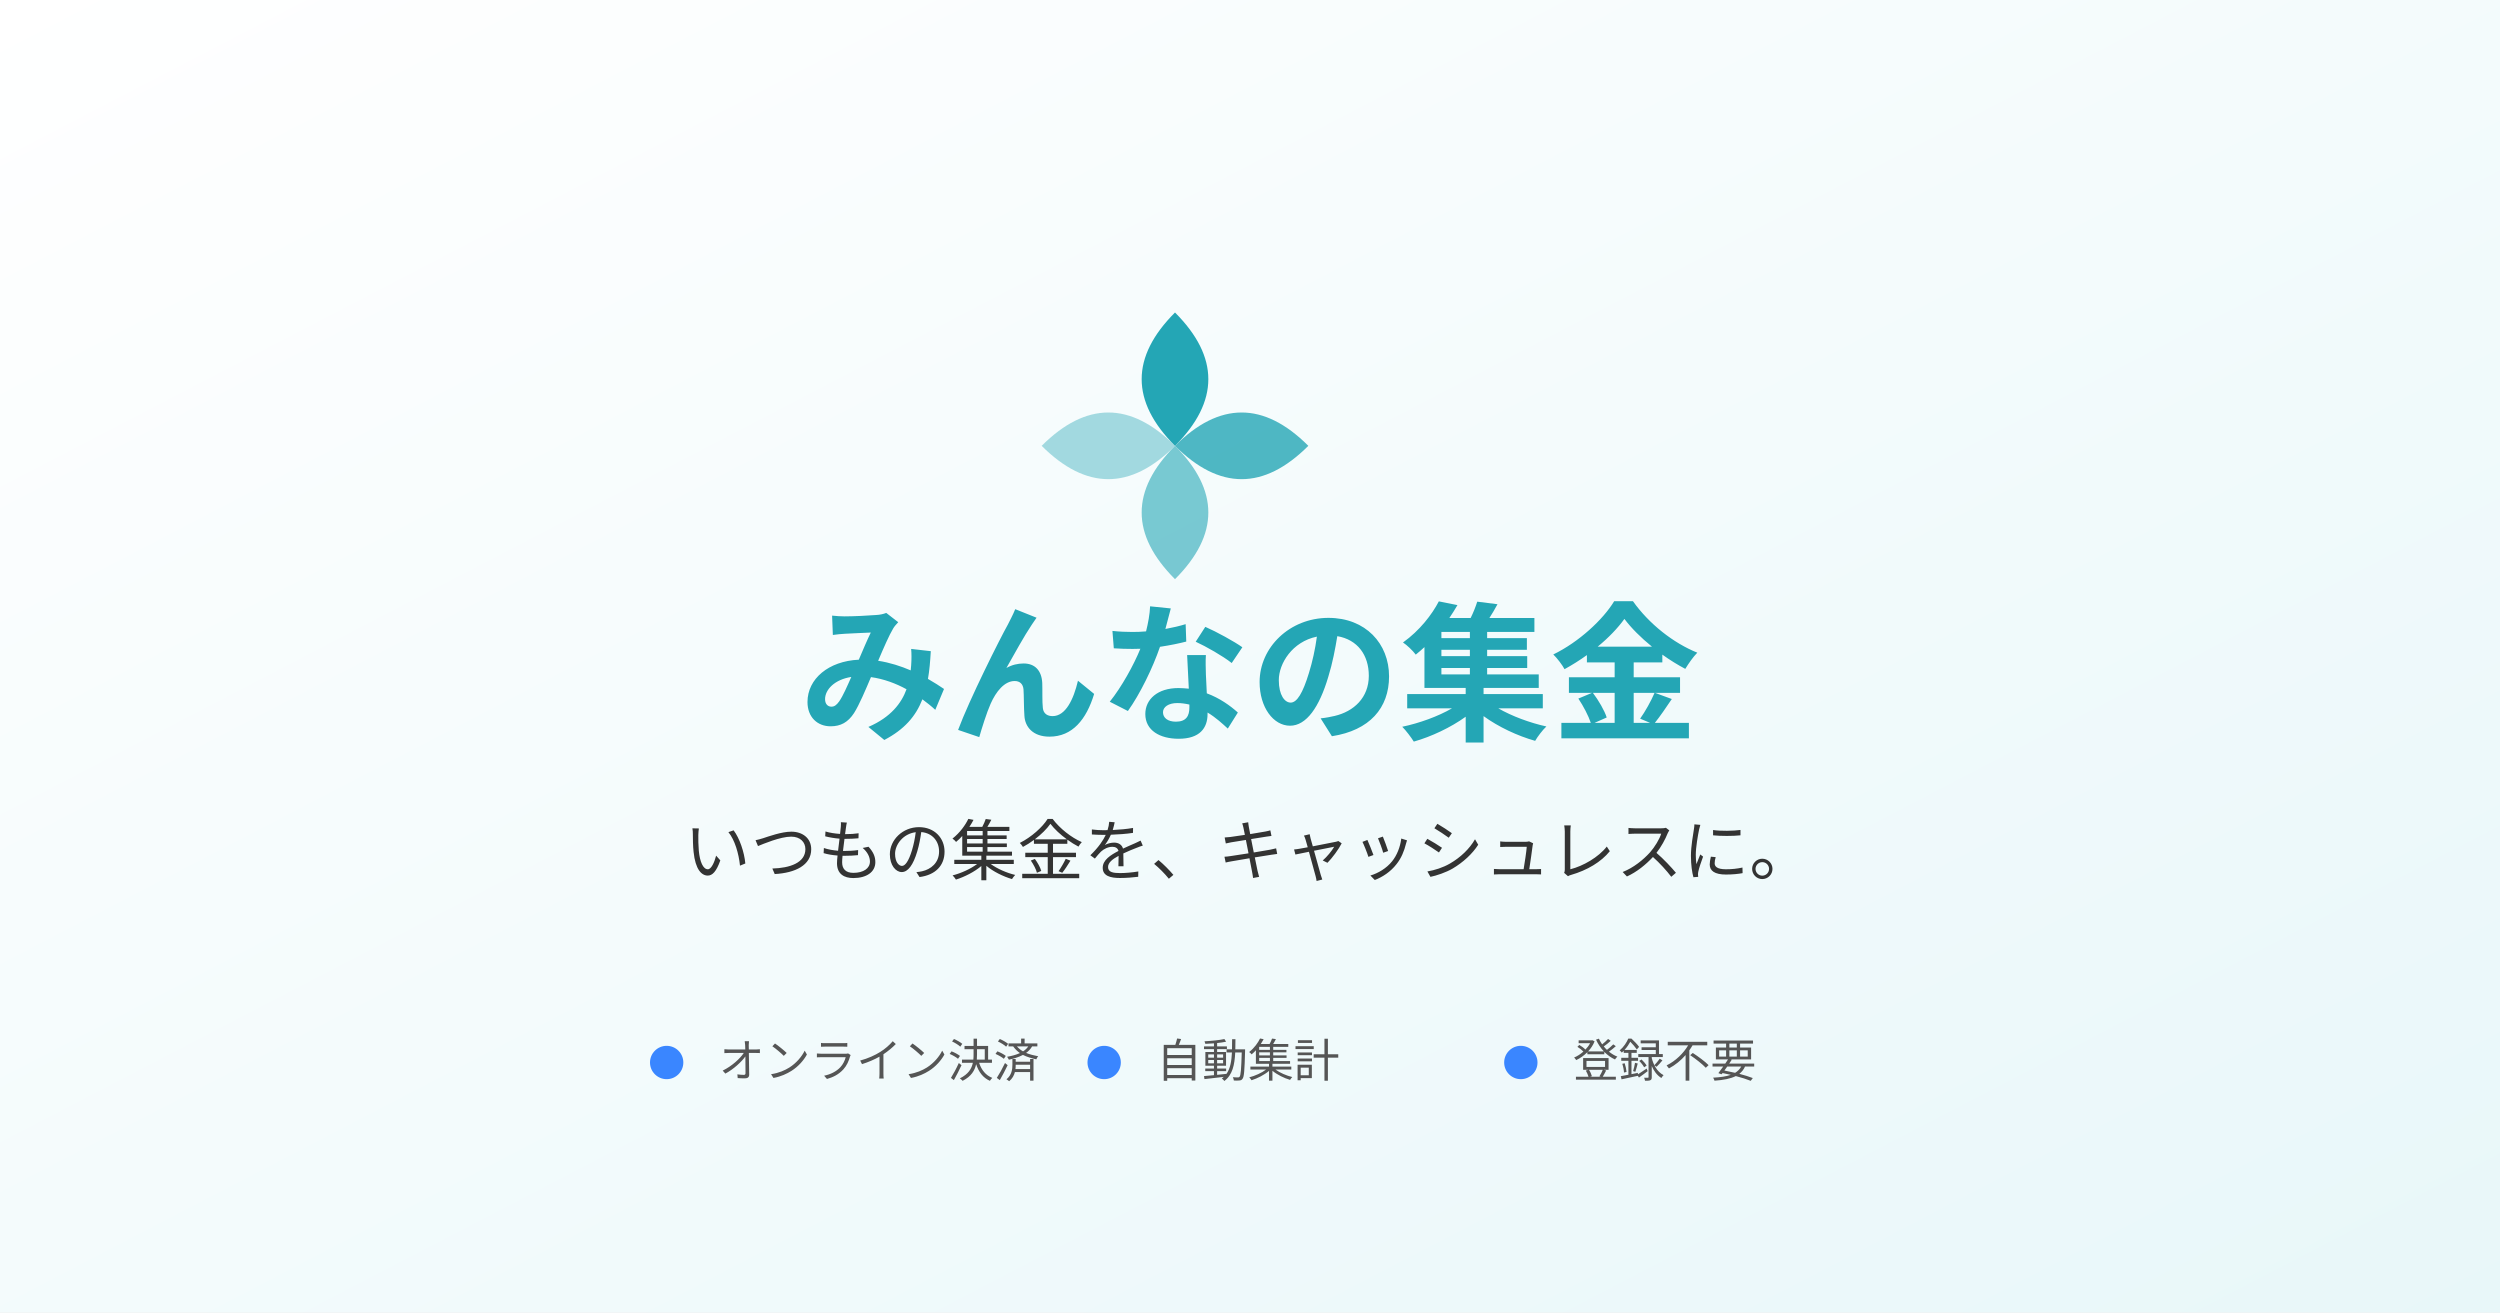
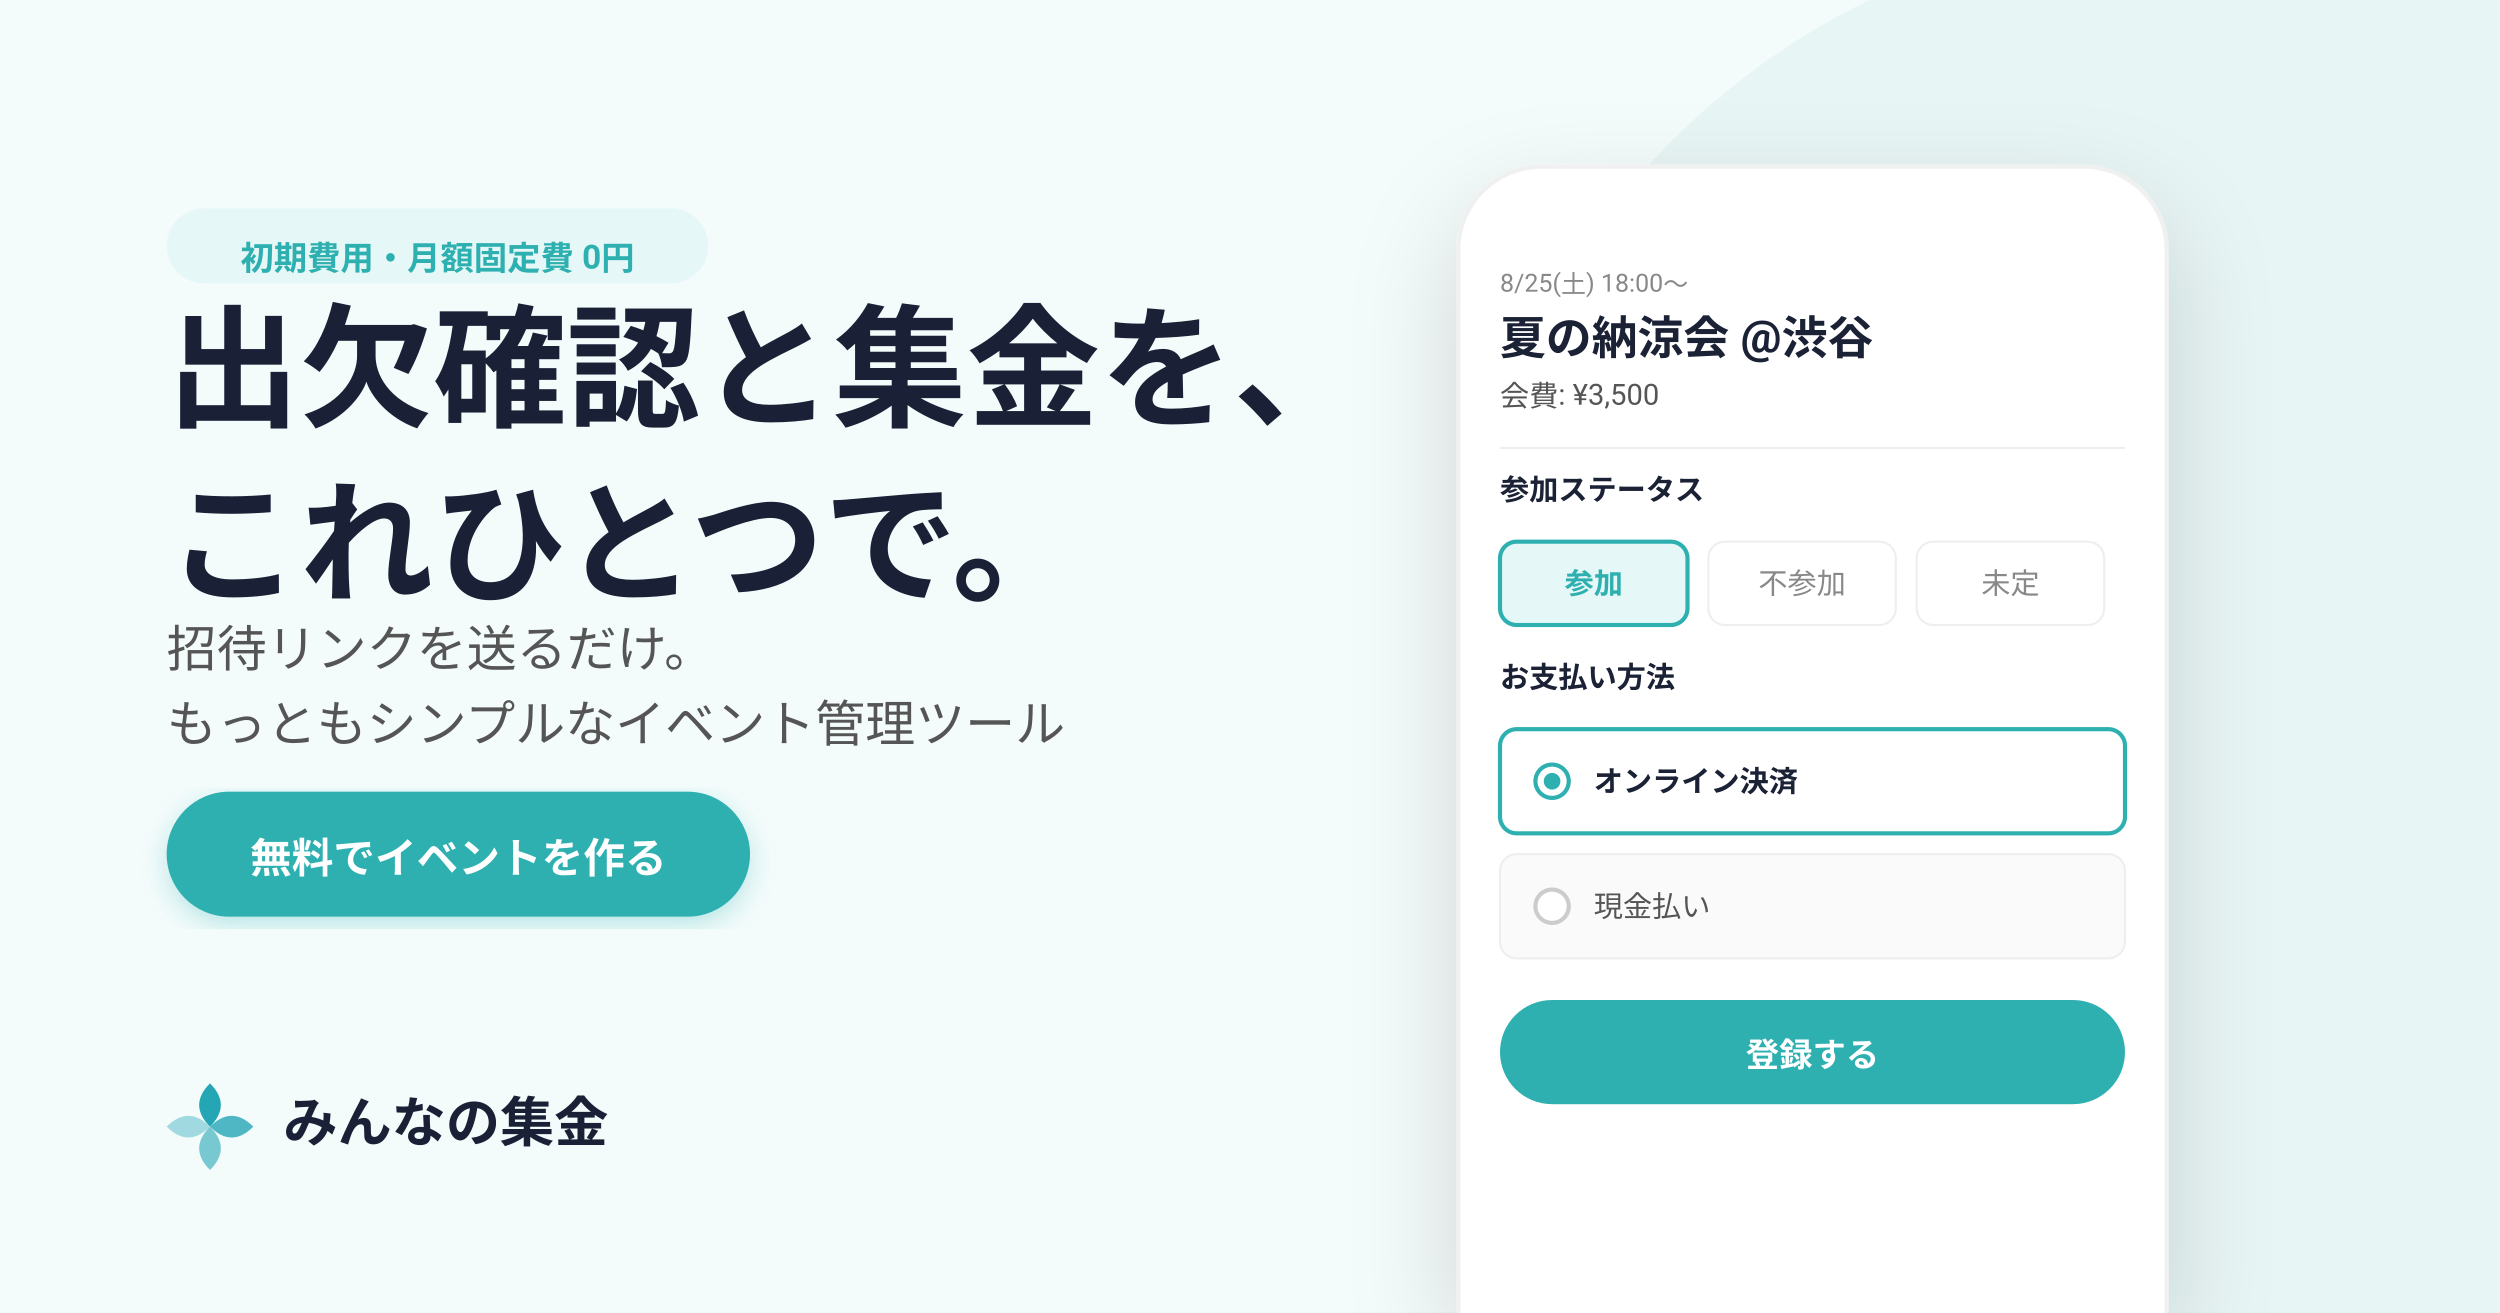
<svg xmlns="http://www.w3.org/2000/svg" width="1200" height="630" viewBox="0 0 1200 630">
  <defs>
-     <linearGradient id="bgGradient" x1="0%" y1="0%" x2="100%" y2="100%">
-       <stop offset="0%" style="stop-color:#ffffff;stop-opacity:1" />
-       <stop offset="100%" style="stop-color:#e8f7f9;stop-opacity:1" />
-     </linearGradient>
-     <linearGradient id="accentGradient" x1="0%" y1="0%" x2="100%" y2="0%">
-       <stop offset="0%" style="stop-color:#24a6b5;stop-opacity:0.1" />
-       <stop offset="50%" style="stop-color:#3a86ff;stop-opacity:0.1" />
-       <stop offset="100%" style="stop-color:#24a6b5;stop-opacity:0.1" />
-     </linearGradient>
+     <style>
+       .text-base { font-family: -apple-system, BlinkMacSystemFont, "Segoe UI", Roboto, "Helvetica Neue", Arial, sans-serif; }
+       .font-bold { font-weight: 700; }
+       .font-medium { font-weight: 500; }
+     </style>
+     <filter id="shadow" x="-20%" y="-20%" width="140%" height="140%">
+       <feDropShadow dx="0" dy="20" stdDeviation="25" flood-color="#1A2035" flood-opacity="0.15" />
+     </filter>
+     <filter id="btn-shadow" x="-10%" y="-10%" width="120%" height="120%">
+       <feDropShadow dx="0" dy="4" stdDeviation="6" flood-color="#2EB0B0" flood-opacity="0.3" />
+     </filter>
  </defs>
-   <rect width="1200" height="630" fill="url(#bgGradient)" />
-   <g transform="translate(500, 150) scale(4)">
-     <path d="M 16 0 Q 24 8, 16 16 Q 8 8, 16 0" fill="#24a6b5" />
-     <path d="M 32 16 Q 24 24, 16 16 Q 24 8, 32 16" fill="#24a6b5" opacity="0.8" />
-     <path d="M 16 32 Q 8 24, 16 16 Q 24 24, 16 32" fill="#24a6b5" opacity="0.6" />
-     <path d="M 0 16 Q 8 8, 16 16 Q 8 24, 0 16" fill="#24a6b5" opacity="0.4" />
+   <rect width="1200" height="630" fill="#F4FBFB" />
+   <circle cx="1050" cy="315" r="350" fill="#E0F2F2" opacity="0.6" />
+   <g transform="translate(80, 160)">
+     <rect x="0" y="-60" width="260" height="36" rx="18" fill="#E6F7F7" />
+     <text x="130" y="-36" font-size="16" fill="#2EB0B0" text-anchor="middle" dominant-baseline="middle" class="text-base font-bold">初期費用・月額固定費 0円</text>
+     <text x="0" y="40" font-size="64" fill="#1A2035" class="text-base font-bold" line-height="1.4">
+       <tspan x="0" dy="0">出欠確認と集金を、</tspan>
+       <tspan x="0" dy="84">これひとつで。</tspan>
+     </text>
+     <text x="0" y="160" font-size="24" fill="#555555" class="text-base font-medium" line-height="1.6">
+       <tspan x="0" dy="0">招待リンクを送るだけ。</tspan>
+       <tspan x="0" dy="36">もっともシンプルなイベント管理ツール</tspan>
+     </text>
+     <g transform="translate(0, 220)">
+       <rect width="280" height="60" rx="30" fill="#2EB0B0" filter="url(#btn-shadow)" />
+       <text x="140" y="32" font-size="20" fill="#FFFFFF" text-anchor="middle" dominant-baseline="middle" class="text-base font-bold">無料でイベントを作る</text>
+     </g>
+     <g transform="translate(0, 360)">
+       <g transform="scale(1.3)">
+         <path d="M 16 0 Q 24 8, 16 16 Q 8 8, 16 0" fill="#24a6b5" />
+         <path d="M 32 16 Q 24 24, 16 16 Q 24 8, 32 16" fill="#24a6b5" opacity="0.8" />
+         <path d="M 16 32 Q 8 24, 16 16 Q 24 24, 16 32" fill="#24a6b5" opacity="0.6" />
+         <path d="M 0 16 Q 8 8, 16 16 Q 8 24, 0 16" fill="#24a6b5" opacity="0.4" />
+       </g>
+       <text x="56" y="28" font-size="26" fill="#1A2035" class="text-base font-bold">みんなの集金</text>
+     </g>
  </g>
-   <text x="600" y="350" font-family="'Zen Kaku Gothic New', 'Noto Sans JP', sans-serif" font-size="72" font-weight="700" fill="#24a6b5" text-anchor="middle">
-     みんなの集金
-   </text>
-   <text x="600" y="420" font-family="'Zen Kaku Gothic New', 'Noto Sans JP', sans-serif" font-size="32" font-weight="400" fill="#333333" text-anchor="middle">
-     いつもの集金を、キャッシュレスに。
-   </text>
-   <g transform="translate(0, 480)">
-     <circle cx="320" cy="30" r="8" fill="#3a86ff" />
-     <text x="345" y="37" font-family="'Zen Kaku Gothic New', 'Noto Sans JP', sans-serif" font-size="22" fill="#555555">
-       オンライン決済
-     </text>
-     <circle cx="530" cy="30" r="8" fill="#3a86ff" />
-     <text x="555" y="37" font-family="'Zen Kaku Gothic New', 'Noto Sans JP', sans-serif" font-size="22" fill="#555555">
-       自動集計
-     </text>
-     <circle cx="730" cy="30" r="8" fill="#3a86ff" />
-     <text x="755" y="37" font-family="'Zen Kaku Gothic New', 'Noto Sans JP', sans-serif" font-size="22" fill="#555555">
-       登録不要
-     </text>
+   <g transform="translate(700, 80)" filter="url(#shadow)">
+     <rect x="0" y="0" width="340" height="680" rx="40" fill="#FFFFFF" stroke="#F0F0F0" stroke-width="2" />
+     <g transform="translate(20, 40)">
+       <text x="0" y="20" font-size="12" fill="#888888" class="text-base">8/25(土) 18:00〜</text>
+       <text x="0" y="50" font-size="22" fill="#1A2035" class="text-base font-bold">夏の納涼会 @渋谷</text>
+       <text x="0" y="75" font-size="14" fill="#555555" class="text-base">会費: ¥3,500</text>
+       <line x1="0" y1="95" x2="300" y2="95" stroke="#EEEEEE" stroke-width="1" />
+       <g transform="translate(0, 120)">
+         <text x="0" y="0" font-size="14" fill="#1A2035" class="text-base font-bold">参加ステータス</text>
+         <g transform="translate(0, 20)">
+           <rect width="90" height="40" rx="8" fill="#E6F7F7" stroke="#2EB0B0" stroke-width="2" />
+           <text x="45" y="25" font-size="14" fill="#2EB0B0" text-anchor="middle" class="text-base font-bold">参加</text>
+           <rect x="100" y="0" width="90" height="40" rx="8" fill="#FFFFFF" stroke="#EEEEEE" stroke-width="1" />
+           <text x="145" y="25" font-size="14" fill="#888888" text-anchor="middle" class="text-base">不参加</text>
+           <rect x="200" y="0" width="90" height="40" rx="8" fill="#FFFFFF" stroke="#EEEEEE" stroke-width="1" />
+           <text x="245" y="25" font-size="14" fill="#888888" text-anchor="middle" class="text-base">未定</text>
+         </g>
+       </g>
+       <g transform="translate(0, 210)">
+         <text x="0" y="0" font-size="14" fill="#1A2035" class="text-base font-bold">お支払い方法</text>
+         <g transform="translate(0, 20)">
+           <rect width="300" height="50" rx="8" fill="#FFFFFF" stroke="#2EB0B0" stroke-width="2" />
+           <circle cx="25" cy="25" r="8" fill="#FFFFFF" stroke="#2EB0B0" stroke-width="2" />
+           <circle cx="25" cy="25" r="4" fill="#2EB0B0" />
+           <text x="45" y="30" font-size="14" fill="#1A2035" class="text-base font-bold">オンライン決済</text>
+         </g>
+         <g transform="translate(0, 80)">
+           <rect width="300" height="50" rx="8" fill="#FAFAFA" stroke="#EEEEEE" stroke-width="1" />
+           <circle cx="25" cy="25" r="8" fill="#FFFFFF" stroke="#CCCCCC" stroke-width="2" />
+           <text x="45" y="30" font-size="14" fill="#555555" class="text-base">現金払い</text>
+         </g>
+       </g>
+       <g transform="translate(0, 360)">
+         <rect width="300" height="50" rx="25" fill="#2EB0B0" />
+         <text x="150" y="32" font-size="16" fill="#FFFFFF" text-anchor="middle" class="text-base font-bold">登録する</text>
+       </g>
+     </g>
  </g>
</svg>
